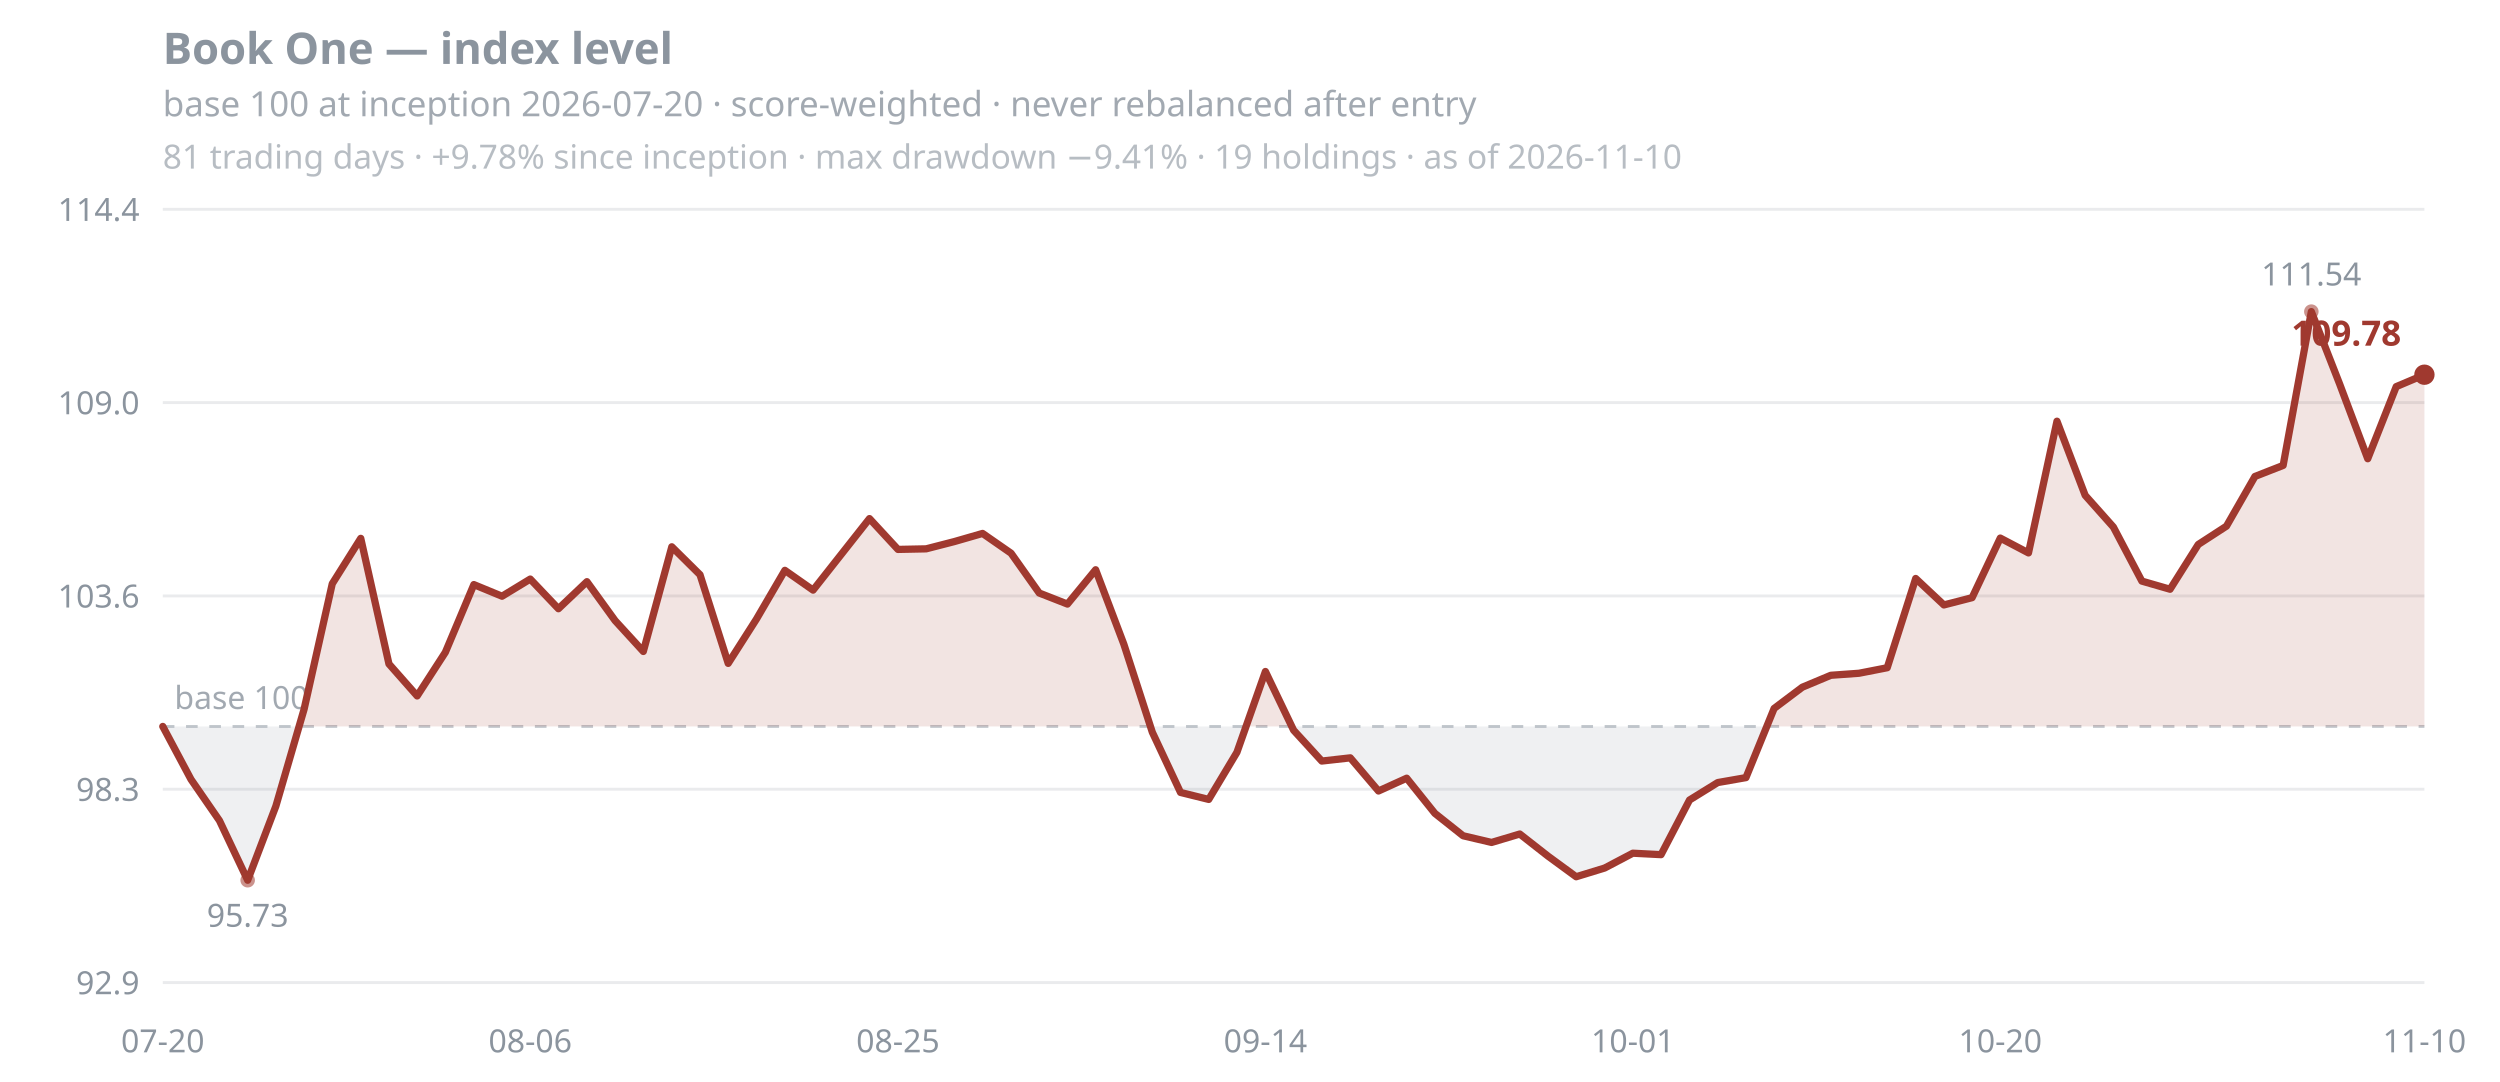
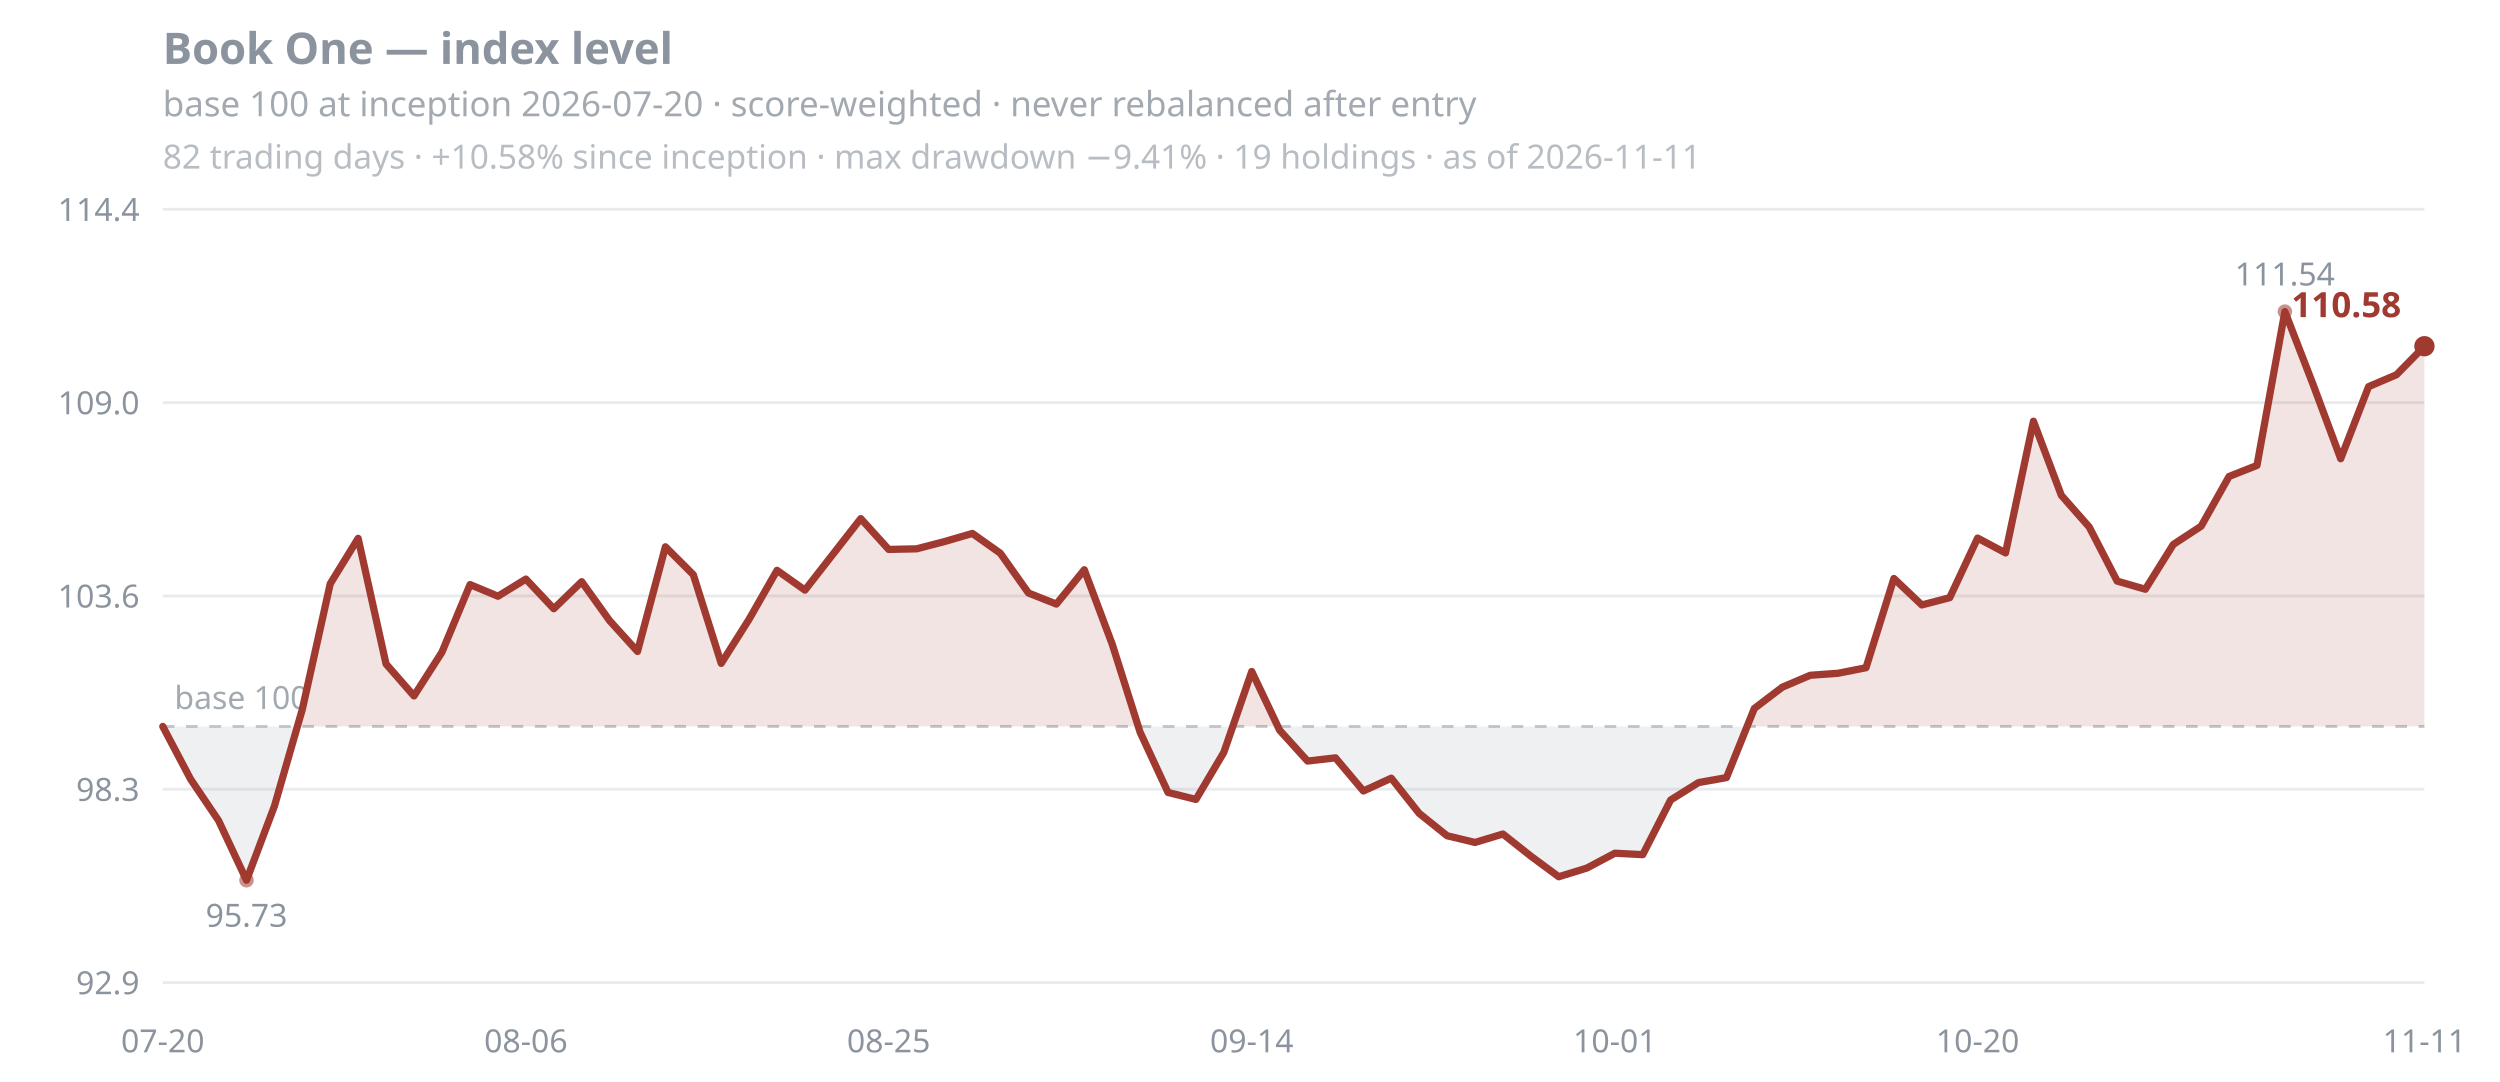
<svg xmlns="http://www.w3.org/2000/svg" viewBox="0 0 860 372" font-family="ui-sans-serif,system-ui,sans-serif">
  <text x="56" y="22" font-size="15" font-weight="600" fill="#8b949e">Book One — index level</text>
  <text x="56" y="40" font-size="12" fill="#8b949e" opacity="0.8">base 100 at inception 2026-07-20 · score-weighted · never rebalanced after entry</text>
-   <text x="56" y="58" font-size="11.5" fill="#8b949e" opacity="0.62">81 trading days · +9.78% since inception · max drawdown −9.41% · 19 holdings · as of 2026-11-10</text>
+   <text x="56" y="58" font-size="11.5" fill="#8b949e" opacity="0.62">82 trading days · +10.58% since inception · max drawdown −9.41% · 19 holdings · as of 2026-11-11</text>
  <line x1="56" y1="338.0" x2="834" y2="338.0" stroke="#8b949e" stroke-opacity="0.18" />
  <text x="48" y="342.0" font-size="11" fill="#8b949e" text-anchor="end">92.9</text>
  <line x1="56" y1="271.5" x2="834" y2="271.5" stroke="#8b949e" stroke-opacity="0.18" />
  <text x="48" y="275.5" font-size="11" fill="#8b949e" text-anchor="end">98.3</text>
  <line x1="56" y1="205.0" x2="834" y2="205.0" stroke="#8b949e" stroke-opacity="0.18" />
  <text x="48" y="209.0" font-size="11" fill="#8b949e" text-anchor="end">103.6</text>
  <line x1="56" y1="138.5" x2="834" y2="138.5" stroke="#8b949e" stroke-opacity="0.18" />
  <text x="48" y="142.5" font-size="11" fill="#8b949e" text-anchor="end">109.0</text>
  <line x1="56" y1="72.0" x2="834" y2="72.0" stroke="#8b949e" stroke-opacity="0.18" />
  <text x="48" y="76.0" font-size="11" fill="#8b949e" text-anchor="end">114.4</text>
  <line x1="56" y1="249.9" x2="834" y2="249.9" stroke="#8b949e" stroke-opacity="0.5" stroke-dasharray="4 4" />
  <text x="60" y="243.9" font-size="11" fill="#8b949e" text-anchor="start" opacity="0.8">base 100</text>
  <text x="56.0" y="362" font-size="11" fill="#8b949e" text-anchor="middle">07-20</text>
-   <text x="182.4" y="362" font-size="11" fill="#8b949e" text-anchor="middle">08-06</text>
-   <text x="308.9" y="362" font-size="11" fill="#8b949e" text-anchor="middle">08-25</text>
-   <text x="435.3" y="362" font-size="11" fill="#8b949e" text-anchor="middle">09-14</text>
-   <text x="561.7" y="362" font-size="11" fill="#8b949e" text-anchor="middle">10-01</text>
-   <text x="688.1" y="362" font-size="11" fill="#8b949e" text-anchor="middle">10-20</text>
-   <text x="834.0" y="362" font-size="11" fill="#8b949e" text-anchor="middle">11-10</text>
+   <text x="180.9" y="362" font-size="11" fill="#8b949e" text-anchor="middle">08-06</text>
+   <text x="305.7" y="362" font-size="11" fill="#8b949e" text-anchor="middle">08-25</text>
+   <text x="430.6" y="362" font-size="11" fill="#8b949e" text-anchor="middle">09-14</text>
+   <text x="555.5" y="362" font-size="11" fill="#8b949e" text-anchor="middle">10-01</text>
+   <text x="680.3" y="362" font-size="11" fill="#8b949e" text-anchor="middle">10-20</text>
+   <text x="834.0" y="362" font-size="11" fill="#8b949e" text-anchor="middle">11-11</text>
  <defs>
    <clipPath id="above">
      <rect x="56" y="72" width="778" height="177.9" />
    </clipPath>
    <clipPath id="below">
      <rect x="56" y="249.9" width="778" height="88.1" />
    </clipPath>
  </defs>
-   <polygon points="56.0,249.9 56.0,249.9 65.7,268.1 75.5,282.3 85.2,302.8 94.9,277.3 104.6,244.0 114.3,200.8 124.1,185.2 133.8,228.4 143.5,239.4 153.2,224.4 163.0,201.1 172.7,205.1 182.4,199.2 192.1,209.4 201.9,200.1 211.6,213.5 221.3,224.1 231.1,188.1 240.8,197.7 250.5,228.2 260.2,213.0 270.0,196.2 279.7,203.0 289.4,190.7 299.1,178.4 308.9,189.0 318.6,188.8 328.3,186.3 338.0,183.5 347.8,190.3 357.5,204.0 367.2,207.8 376.9,196.0 386.6,221.6 396.4,251.9 406.1,272.6 415.8,275.0 425.5,258.8 435.3,231.0 445.0,251.2 454.7,261.8 464.5,260.7 474.2,272.1 483.9,267.7 493.6,279.8 503.3,287.5 513.1,289.8 522.8,286.9 532.5,294.5 542.2,301.6 552.0,298.6 561.7,293.5 571.4,294.0 581.2,275.2 590.9,269.2 600.6,267.5 610.3,243.7 620.0,236.4 629.8,232.3 639.5,231.6 649.2,229.7 659.0,199.0 668.7,208.1 678.4,205.6 688.1,185.1 697.8,190.2 707.6,144.9 717.3,170.4 727.0,181.3 736.8,199.9 746.5,202.7 756.2,187.3 765.9,181.0 775.7,163.9 785.4,160.1 795.1,107.2 804.8,132.0 814.5,157.8 824.3,133.0 834.0,128.9 834.0,249.9" fill="#a0392f" fill-opacity="0.14" clip-path="url(#above)" />
-   <polygon points="56.0,249.9 56.0,249.9 65.7,268.1 75.5,282.3 85.2,302.8 94.9,277.3 104.6,244.0 114.3,200.8 124.1,185.2 133.8,228.4 143.5,239.4 153.2,224.4 163.0,201.1 172.7,205.1 182.4,199.2 192.1,209.4 201.9,200.1 211.6,213.5 221.3,224.1 231.1,188.1 240.8,197.7 250.5,228.2 260.2,213.0 270.0,196.2 279.7,203.0 289.4,190.7 299.1,178.4 308.9,189.0 318.6,188.8 328.3,186.3 338.0,183.5 347.8,190.3 357.5,204.0 367.2,207.8 376.9,196.0 386.6,221.6 396.4,251.9 406.1,272.6 415.8,275.0 425.5,258.8 435.3,231.0 445.0,251.2 454.7,261.8 464.5,260.7 474.2,272.1 483.9,267.7 493.6,279.8 503.3,287.5 513.1,289.8 522.8,286.9 532.5,294.5 542.2,301.6 552.0,298.6 561.7,293.5 571.4,294.0 581.2,275.2 590.9,269.2 600.6,267.5 610.3,243.7 620.0,236.4 629.8,232.3 639.5,231.6 649.2,229.7 659.0,199.0 668.7,208.1 678.4,205.6 688.1,185.1 697.8,190.2 707.6,144.9 717.3,170.4 727.0,181.3 736.8,199.9 746.5,202.7 756.2,187.3 765.9,181.0 775.7,163.9 785.4,160.1 795.1,107.2 804.8,132.0 814.5,157.8 824.3,133.0 834.0,128.9 834.0,249.9" fill="#8b949e" fill-opacity="0.14" clip-path="url(#below)" />
-   <polyline points="56.0,249.9 65.7,268.1 75.5,282.3 85.2,302.8 94.9,277.3 104.6,244.0 114.3,200.8 124.1,185.2 133.8,228.4 143.5,239.4 153.2,224.4 163.0,201.1 172.7,205.1 182.4,199.2 192.1,209.4 201.9,200.1 211.6,213.5 221.3,224.1 231.1,188.1 240.8,197.7 250.5,228.2 260.2,213.0 270.0,196.2 279.7,203.0 289.4,190.7 299.1,178.4 308.9,189.0 318.6,188.8 328.3,186.3 338.0,183.5 347.8,190.3 357.5,204.0 367.2,207.8 376.9,196.0 386.6,221.6 396.4,251.9 406.1,272.6 415.8,275.0 425.5,258.8 435.3,231.0 445.0,251.2 454.7,261.8 464.5,260.7 474.2,272.1 483.9,267.7 493.6,279.8 503.3,287.5 513.1,289.8 522.8,286.9 532.5,294.5 542.2,301.6 552.0,298.6 561.7,293.5 571.4,294.0 581.2,275.2 590.9,269.2 600.6,267.5 610.3,243.7 620.0,236.4 629.8,232.3 639.5,231.6 649.2,229.7 659.0,199.0 668.7,208.1 678.4,205.6 688.1,185.1 697.8,190.2 707.6,144.9 717.3,170.4 727.0,181.3 736.8,199.9 746.5,202.7 756.2,187.3 765.9,181.0 775.7,163.9 785.4,160.1 795.1,107.2 804.8,132.0 814.5,157.8 824.3,133.0 834.0,128.9" fill="none" stroke="#a0392f" stroke-width="2.5" stroke-linejoin="round" stroke-linecap="round" />
-   <circle cx="85.2" cy="302.8" r="2.5" fill="#a0392f" fill-opacity="0.55" />
-   <text x="85.2" y="318.8" font-size="11" fill="#8b949e" text-anchor="middle">95.73</text>
-   <circle cx="795.1" cy="107.2" r="2.5" fill="#a0392f" fill-opacity="0.55" />
-   <text x="795.1" y="98.2" font-size="11" fill="#8b949e" text-anchor="middle">111.54</text>
-   <circle cx="834.0" cy="128.9" r="3.5" fill="#a0392f" />
-   <text x="826.0" y="118.9" font-size="12" font-weight="600" fill="#a0392f" text-anchor="end">109.78</text>
+   <polygon points="56.0,249.9 56.0,249.9 65.6,268.1 75.2,282.3 84.8,302.8 94.4,277.3 104.0,244.0 113.6,200.8 123.2,185.2 132.8,228.4 142.4,239.4 152.0,224.4 161.7,201.1 171.3,205.1 180.9,199.2 190.5,209.4 200.1,200.1 209.7,213.5 219.3,224.1 228.9,188.1 238.5,197.7 248.1,228.2 257.7,213.0 267.3,196.2 276.9,203.0 286.5,190.7 296.1,178.4 305.7,189.0 315.3,188.8 324.9,186.3 334.5,183.5 344.1,190.3 353.8,204.0 363.4,207.8 373.0,196.0 382.6,221.6 392.2,251.9 401.8,272.6 411.4,275.0 421.0,258.8 430.6,231.0 440.2,251.2 449.8,261.8 459.4,260.7 469.0,272.1 478.6,267.7 488.2,279.8 497.8,287.5 507.4,289.8 517.0,286.9 526.6,294.5 536.2,301.6 545.9,298.6 555.5,293.5 565.1,294.0 574.7,275.2 584.3,269.2 593.9,267.5 603.5,243.7 613.1,236.4 622.7,232.3 632.3,231.6 641.9,229.7 651.5,199.0 661.1,208.1 670.7,205.6 680.3,185.1 689.9,190.2 699.5,144.9 709.1,170.4 718.7,181.3 728.3,199.9 738.0,202.7 747.6,187.3 757.2,181.0 766.8,163.9 776.4,160.1 786.0,107.2 795.6,132.0 805.2,157.8 814.8,133.0 824.4,128.9 834.0,119.1 834.0,249.9" fill="#a0392f" fill-opacity="0.14" clip-path="url(#above)" />
+   <polygon points="56.0,249.9 56.0,249.9 65.6,268.1 75.2,282.3 84.8,302.8 94.4,277.3 104.0,244.0 113.6,200.8 123.2,185.2 132.8,228.4 142.4,239.4 152.0,224.4 161.7,201.1 171.3,205.1 180.9,199.2 190.5,209.4 200.1,200.1 209.7,213.5 219.3,224.1 228.9,188.1 238.5,197.7 248.1,228.2 257.7,213.0 267.3,196.2 276.9,203.0 286.5,190.7 296.1,178.4 305.7,189.0 315.3,188.8 324.9,186.3 334.5,183.5 344.1,190.3 353.8,204.0 363.4,207.8 373.0,196.0 382.6,221.6 392.2,251.9 401.8,272.6 411.4,275.0 421.0,258.8 430.6,231.0 440.2,251.2 449.8,261.8 459.4,260.7 469.0,272.1 478.6,267.7 488.2,279.8 497.8,287.5 507.4,289.8 517.0,286.9 526.6,294.5 536.2,301.6 545.9,298.6 555.5,293.5 565.1,294.0 574.7,275.2 584.3,269.2 593.9,267.5 603.5,243.7 613.1,236.4 622.7,232.3 632.3,231.6 641.9,229.7 651.5,199.0 661.1,208.1 670.7,205.6 680.3,185.1 689.9,190.2 699.5,144.9 709.1,170.4 718.7,181.3 728.3,199.9 738.0,202.7 747.6,187.3 757.2,181.0 766.8,163.9 776.4,160.1 786.0,107.2 795.6,132.0 805.2,157.8 814.8,133.0 824.4,128.9 834.0,119.1 834.0,249.9" fill="#8b949e" fill-opacity="0.14" clip-path="url(#below)" />
+   <polyline points="56.0,249.9 65.6,268.1 75.2,282.3 84.8,302.8 94.4,277.3 104.0,244.0 113.6,200.8 123.2,185.2 132.8,228.4 142.4,239.4 152.0,224.4 161.7,201.1 171.3,205.1 180.9,199.2 190.5,209.4 200.1,200.1 209.7,213.5 219.3,224.1 228.9,188.1 238.5,197.7 248.1,228.2 257.7,213.0 267.3,196.2 276.9,203.0 286.5,190.7 296.1,178.4 305.7,189.0 315.3,188.8 324.9,186.3 334.5,183.5 344.1,190.3 353.8,204.0 363.4,207.8 373.0,196.0 382.6,221.6 392.2,251.9 401.8,272.6 411.4,275.0 421.0,258.8 430.6,231.0 440.2,251.2 449.8,261.8 459.4,260.7 469.0,272.1 478.6,267.7 488.2,279.8 497.8,287.5 507.4,289.8 517.0,286.9 526.6,294.5 536.2,301.6 545.9,298.6 555.5,293.5 565.1,294.0 574.7,275.2 584.3,269.2 593.9,267.5 603.5,243.7 613.1,236.4 622.7,232.3 632.3,231.6 641.9,229.7 651.5,199.0 661.1,208.1 670.7,205.6 680.3,185.1 689.9,190.2 699.5,144.9 709.1,170.4 718.7,181.3 728.3,199.9 738.0,202.7 747.6,187.3 757.2,181.0 766.8,163.9 776.4,160.1 786.0,107.2 795.6,132.0 805.2,157.8 814.8,133.0 824.4,128.9 834.0,119.1" fill="none" stroke="#a0392f" stroke-width="2.5" stroke-linejoin="round" stroke-linecap="round" />
+   <circle cx="84.8" cy="302.8" r="2.5" fill="#a0392f" fill-opacity="0.55" />
+   <text x="84.8" y="318.8" font-size="11" fill="#8b949e" text-anchor="middle">95.73</text>
+   <circle cx="786.0" cy="107.2" r="2.5" fill="#a0392f" fill-opacity="0.55" />
+   <text x="786.0" y="98.2" font-size="11" fill="#8b949e" text-anchor="middle">111.54</text>
+   <circle cx="834.0" cy="119.1" r="3.5" fill="#a0392f" />
+   <text x="826.0" y="109.1" font-size="12" font-weight="600" fill="#a0392f" text-anchor="end">110.58</text>
</svg>
